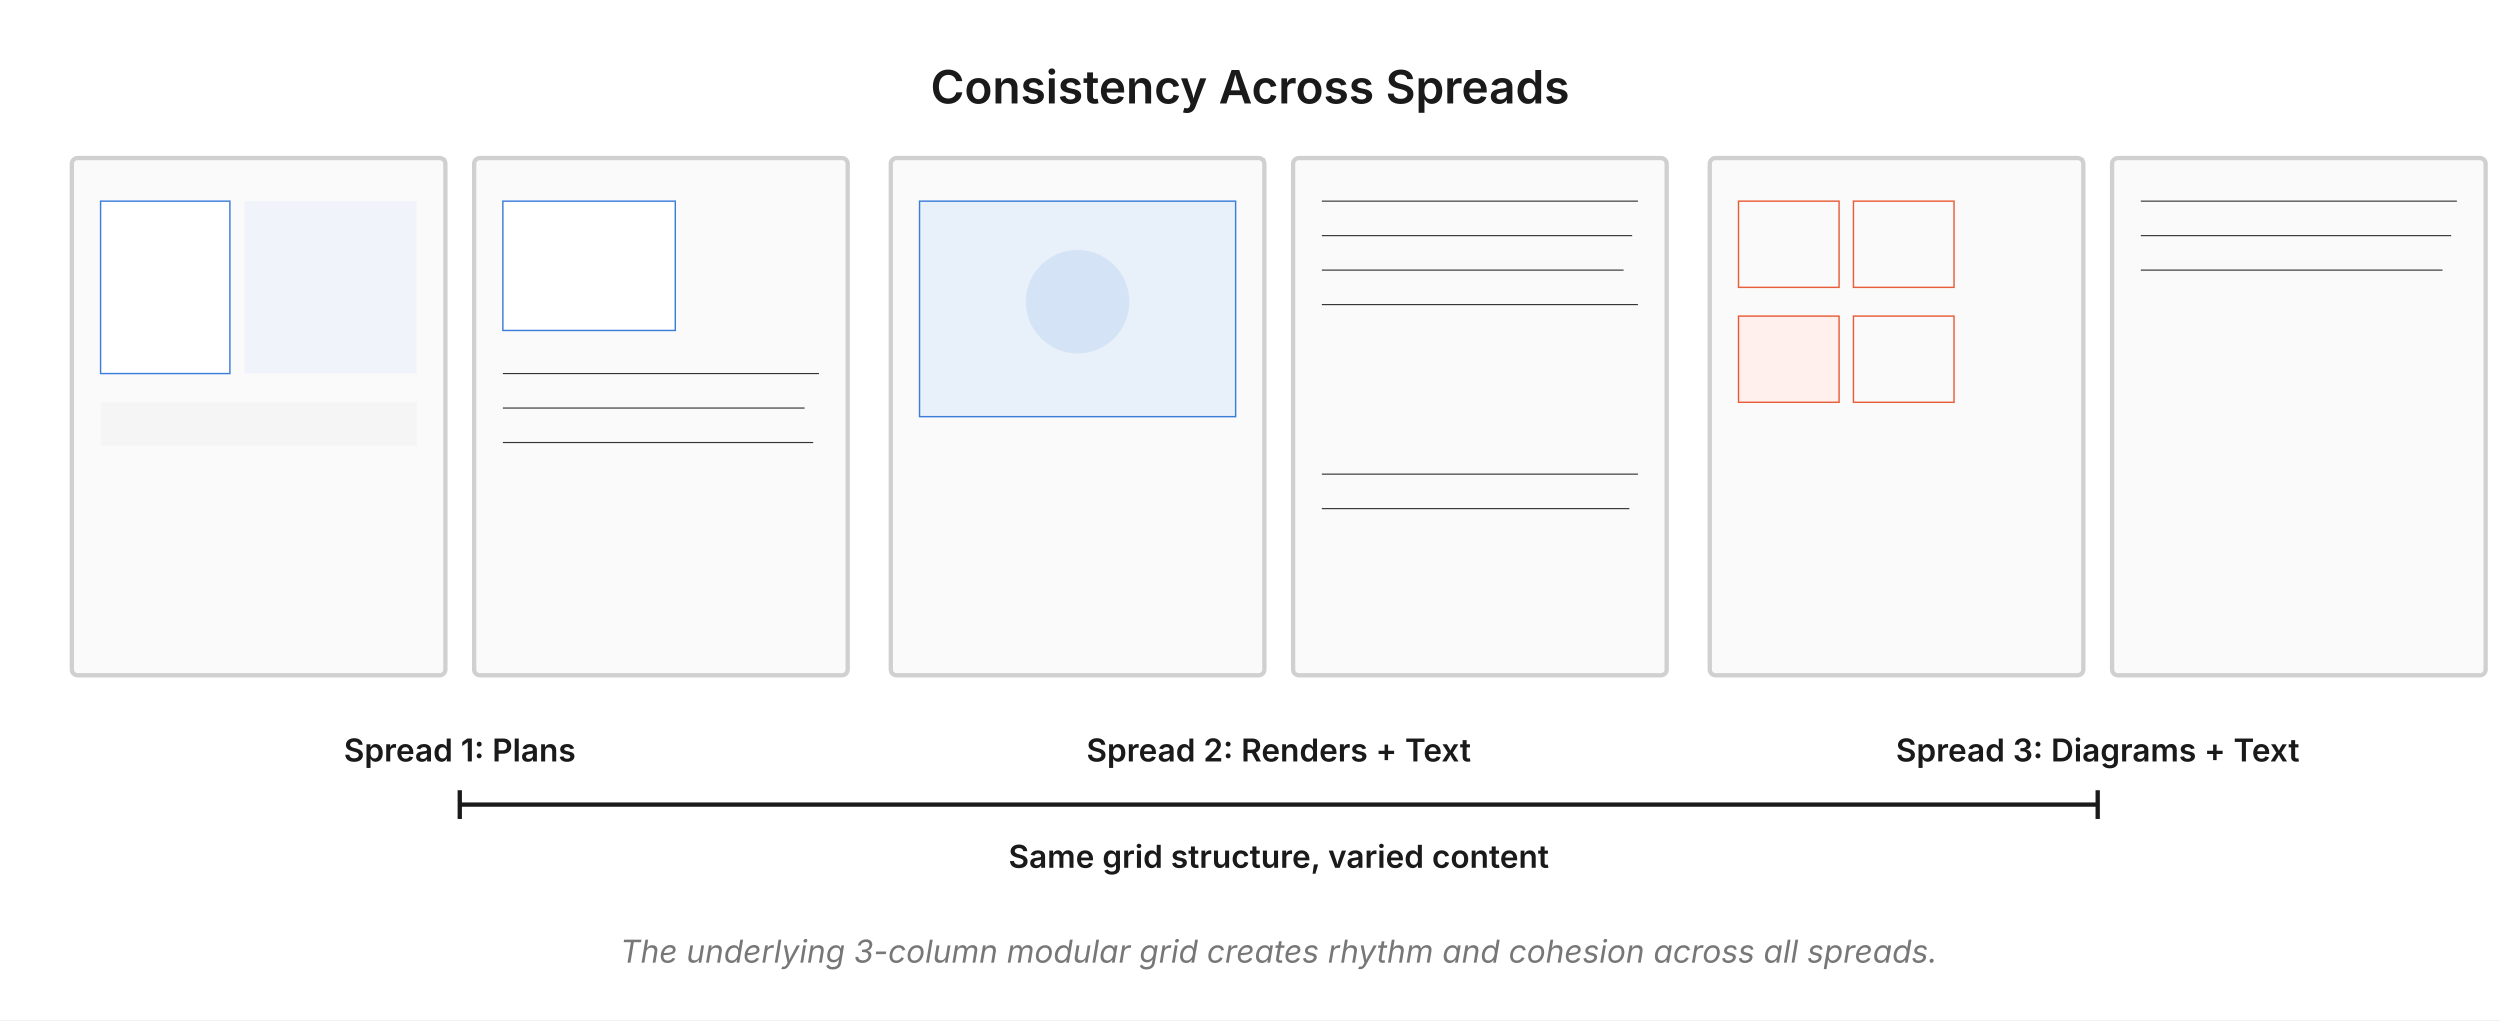
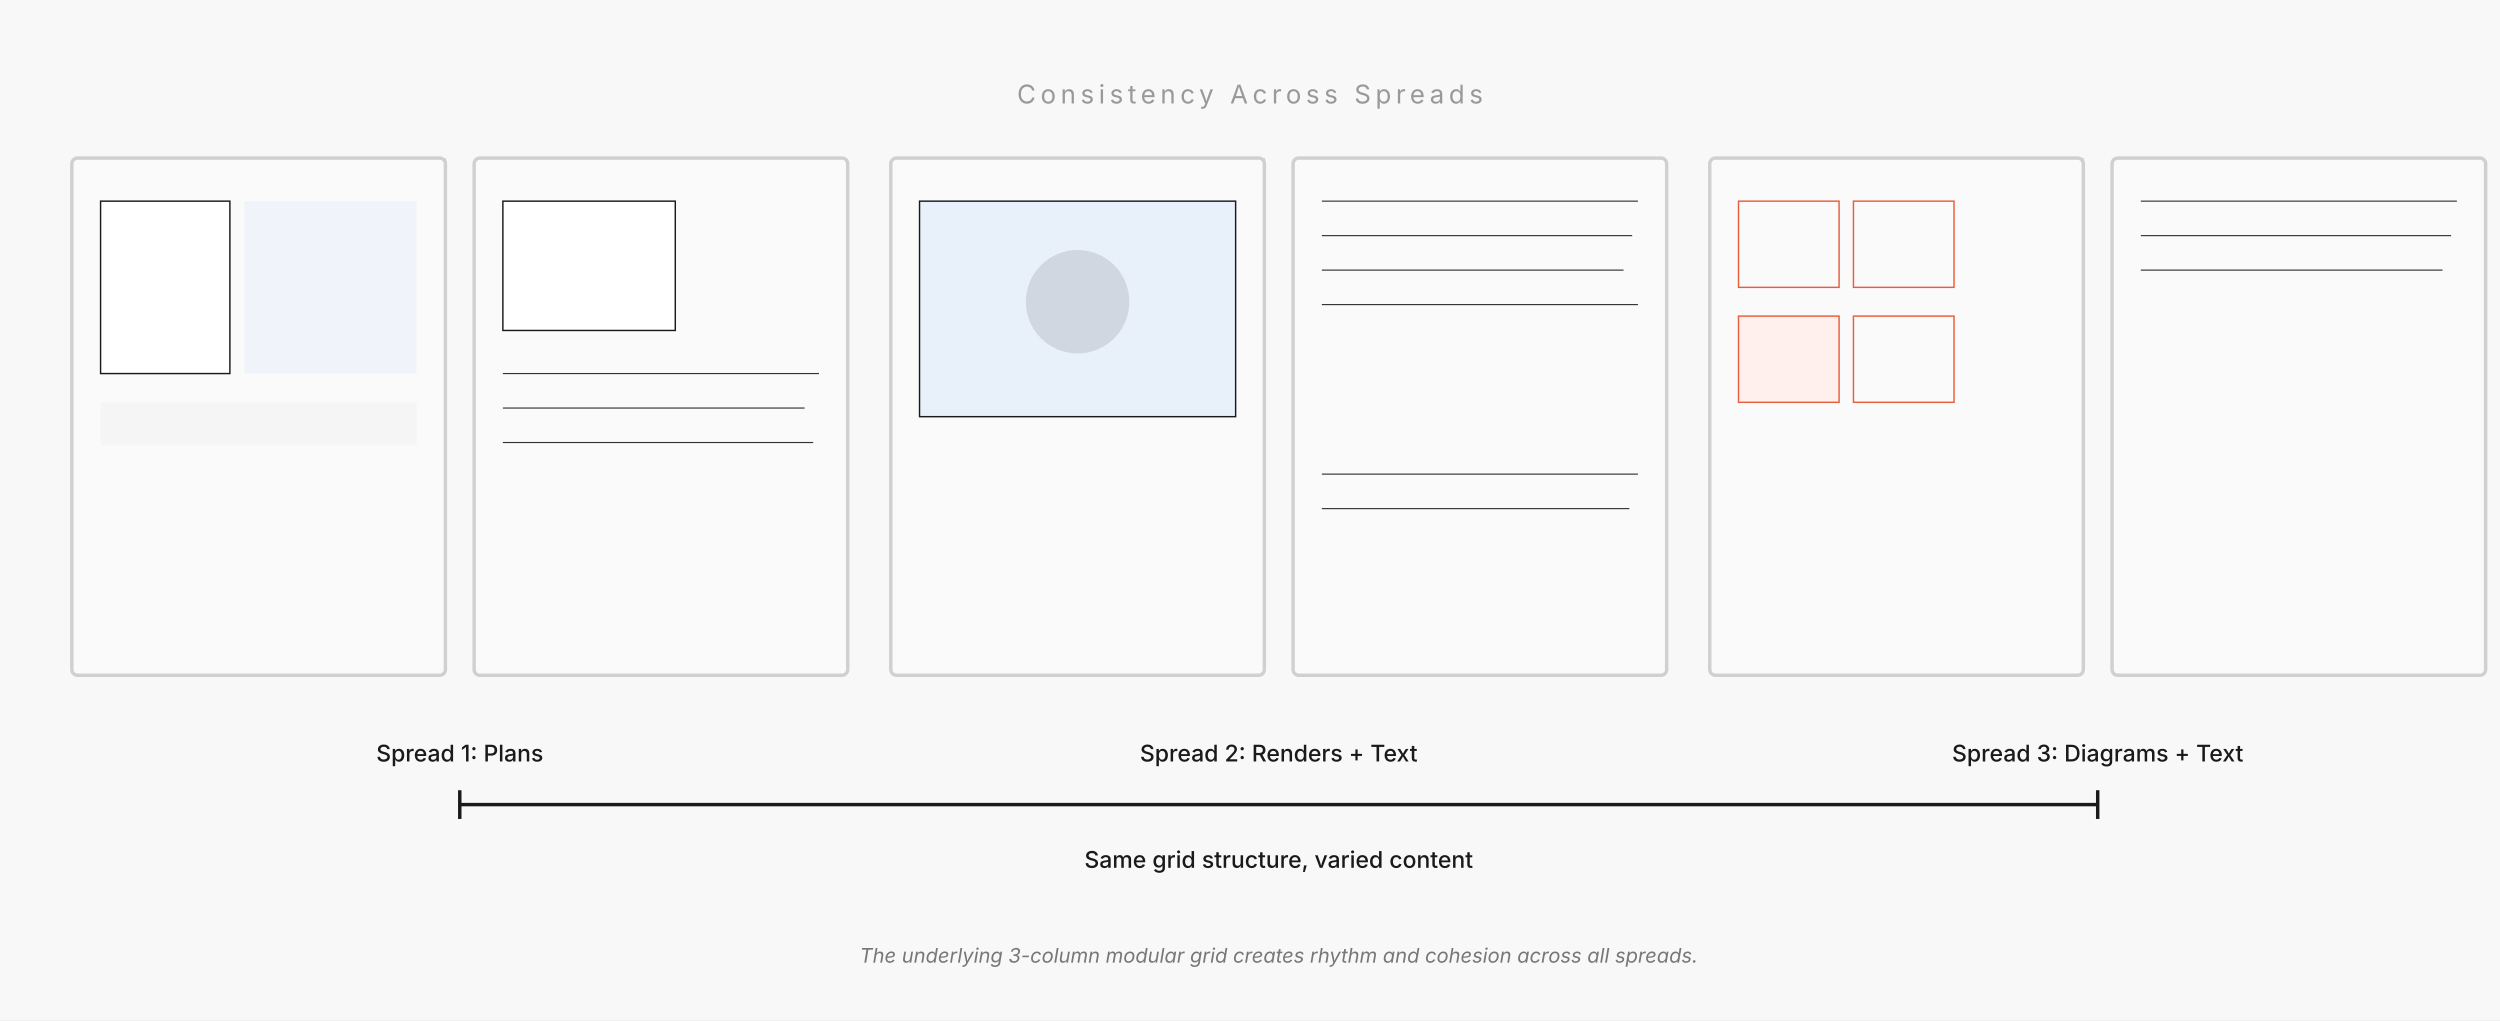
- <svg xmlns="http://www.w3.org/2000/svg" viewBox="0 0 870 355" font-family="'Circular Std','Inter','Helvetica Neue',Arial,sans-serif">
+ <svg xmlns="http://www.w3.org/2000/svg" viewBox="0 0 870 355" font-family="Inter, -apple-system, system-ui, sans-serif">
  <defs>
    <style>
-       text { fill: #333; }
-       .label { font-size: 11px; fill: #777; }
-       .label-bold { font-size: 11px; fill: #1A1A1A; font-weight: 600; }
-       .title { font-size: 16px; fill: #1A1A1A; font-weight: 600; }
+       text { fill: #333; font-family: Inter, -apple-system, system-ui, sans-serif; }
+       .label { font-size: 7px; fill: #777; }
+       .label-bold { font-size: 8px; fill: #1A1A1A; font-weight: 500; }
+       .title { font-size: 9px; fill: #999; font-weight: 400; letter-spacing: 1.6px; text-transform: uppercase; }
      .subtitle { font-size: 11px; fill: #999; letter-spacing: 2px; text-transform: uppercase; }
-       .grid-col { stroke: #3B7DD8; stroke-width: 0.75; stroke-dasharray: 4,3; }
-       .grid-row { stroke: #E85D3A; stroke-width: 0.75; stroke-dasharray: 4,3; }
-       .margin-line { stroke: #BBB; stroke-width: 1; stroke-dasharray: 6,4; }
-       .page-border { fill: #FAFAFA; stroke: #D0D0D0; stroke-width: 1.5; }
+       .grid-col { stroke: #1a1a1a; stroke-width: 1.2; stroke-dasharray: 4,3; }
+       .grid-row { stroke: #E85D3A; stroke-width: 1.2; stroke-dasharray: 4,3; }
+       .margin-line { stroke: #BBB; stroke-width: 1.2; stroke-dasharray: 6,4; }
+       .page-border { fill: #FAFAFA; stroke: #D0D0D0; stroke-width: 1.2; }
      .module-fill { fill: #F0F4FA; stroke: none; }
      .callout-line { stroke: #333; stroke-width: 0.75; }
      .callout-dot { fill: #333; }
      .dim-line { stroke: #BBB; stroke-width: 0.75; }
-       .accent-blue { fill: #3B7DD8; }
+       .accent-blue { fill: #1a1a1a; }
      .accent-red { fill: #E85D3A; }
      .white-text { font-size: 11px; fill: #FFF; font-weight: 600; }
    </style>
  </defs>
-   <rect width="870" height="355" fill="white" />
+   <rect width="870" height="355" fill="#f8f8f8" />
  <text x="435" y="36" text-anchor="middle" class="title">Consistency Across Spreads</text>
  <g transform="translate(25,55)">
    <rect x="0" y="0" width="130" height="180" class="page-border" rx="2" />
    <rect x="140" y="0" width="130" height="180" class="page-border" rx="2" />
    <line x1="130" y1="0" x2="130" y2="180" stroke="#D0D0D0" stroke-width="0.5" stroke-dasharray="3,3" />
-     <rect x="10" y="15" width="45" height="60" fill="white" stroke="#3B7DD8" stroke-width="0.5" />
+     <rect x="10" y="15" width="45" height="60" fill="white" stroke="#1a1a1a" stroke-width="0.5" />
    <rect x="60" y="15" width="60" height="60" fill="#F0F4FA" stroke="none" />
    <rect x="10" y="85" width="110" height="15" fill="#F5F5F5" />
-     <rect x="150" y="15" width="60" height="45" fill="white" stroke="#3B7DD8" stroke-width="0.5" />
+     <rect x="150" y="15" width="60" height="45" fill="white" stroke="#1a1a1a" stroke-width="0.5" />
    <line x1="150" y1="75" x2="260" y2="75" stroke="#333" stroke-width="0.4" />
    <line x1="150" y1="87" x2="255" y2="87" stroke="#333" stroke-width="0.4" />
    <line x1="150" y1="99" x2="258" y2="99" stroke="#333" stroke-width="0.4" />
    <text x="135" y="210" text-anchor="middle" class="label-bold">Spread 1: Plans</text>
  </g>
  <g transform="translate(310,55)">
    <rect x="0" y="0" width="130" height="180" class="page-border" rx="2" />
    <rect x="140" y="0" width="130" height="180" class="page-border" rx="2" />
    <line x1="130" y1="0" x2="130" y2="180" stroke="#D0D0D0" stroke-width="0.5" stroke-dasharray="3,3" />
-     <rect x="10" y="15" width="110" height="75" fill="#E8F0FA" stroke="#3B7DD8" stroke-width="0.5" />
-     <circle cx="65" cy="50" r="18" fill="#3B7DD8" opacity="0.12" />
+     <rect x="10" y="15" width="110" height="75" fill="#E8F0FA" stroke="#1a1a1a" stroke-width="0.5" />
+     <circle cx="65" cy="50" r="18" fill="#1a1a1a" opacity="0.12" />
    <line x1="150" y1="15" x2="260" y2="15" stroke="#333" stroke-width="0.4" />
    <line x1="150" y1="27" x2="258" y2="27" stroke="#333" stroke-width="0.4" />
    <line x1="150" y1="39" x2="255" y2="39" stroke="#333" stroke-width="0.4" />
    <line x1="150" y1="51" x2="260" y2="51" stroke="#333" stroke-width="0.4" />
    <line x1="150" y1="110" x2="260" y2="110" stroke="#333" stroke-width="0.4" />
    <line x1="150" y1="122" x2="257" y2="122" stroke="#333" stroke-width="0.4" />
    <text x="135" y="210" text-anchor="middle" class="label-bold">Spread 2: Renders + Text</text>
  </g>
  <g transform="translate(595,55)">
    <rect x="0" y="0" width="130" height="180" class="page-border" rx="2" />
    <rect x="140" y="0" width="130" height="180" class="page-border" rx="2" />
    <line x1="130" y1="0" x2="130" y2="180" stroke="#D0D0D0" stroke-width="0.5" stroke-dasharray="3,3" />
    <rect x="10" y="15" width="35" height="30" fill="none" stroke="#E85D3A" stroke-width="0.5" />
    <rect x="50" y="15" width="35" height="30" fill="none" stroke="#E85D3A" stroke-width="0.5" />
    <rect x="10" y="55" width="35" height="30" fill="#FFF0ED" stroke="#E85D3A" stroke-width="0.5" />
    <rect x="50" y="55" width="35" height="30" fill="none" stroke="#E85D3A" stroke-width="0.5" />
    <line x1="150" y1="15" x2="260" y2="15" stroke="#333" stroke-width="0.4" />
    <line x1="150" y1="27" x2="258" y2="27" stroke="#333" stroke-width="0.4" />
    <line x1="150" y1="39" x2="255" y2="39" stroke="#333" stroke-width="0.4" />
    <text x="135" y="210" text-anchor="middle" class="label-bold">Spread 3: Diagrams + Text</text>
  </g>
-   <line x1="160" y1="280" x2="730" y2="280" stroke="#1A1A1A" stroke-width="1.5" />
-   <line x1="160" y1="275" x2="160" y2="285" stroke="#1A1A1A" stroke-width="1.5" />
-   <line x1="730" y1="275" x2="730" y2="285" stroke="#1A1A1A" stroke-width="1.5" />
+   <line x1="160" y1="280" x2="730" y2="280" stroke="#1A1A1A" stroke-width="1.2" />
+   <line x1="160" y1="275" x2="160" y2="285" stroke="#1A1A1A" stroke-width="1.2" />
+   <line x1="730" y1="275" x2="730" y2="285" stroke="#1A1A1A" stroke-width="1.2" />
  <text x="445" y="302" text-anchor="middle" class="label-bold">Same grid structure, varied content</text>
  <text x="445" y="335" text-anchor="middle" class="label" font-style="italic">The underlying 3-column modular grid creates rhythm and cohesion across all spreads.</text>
</svg>
